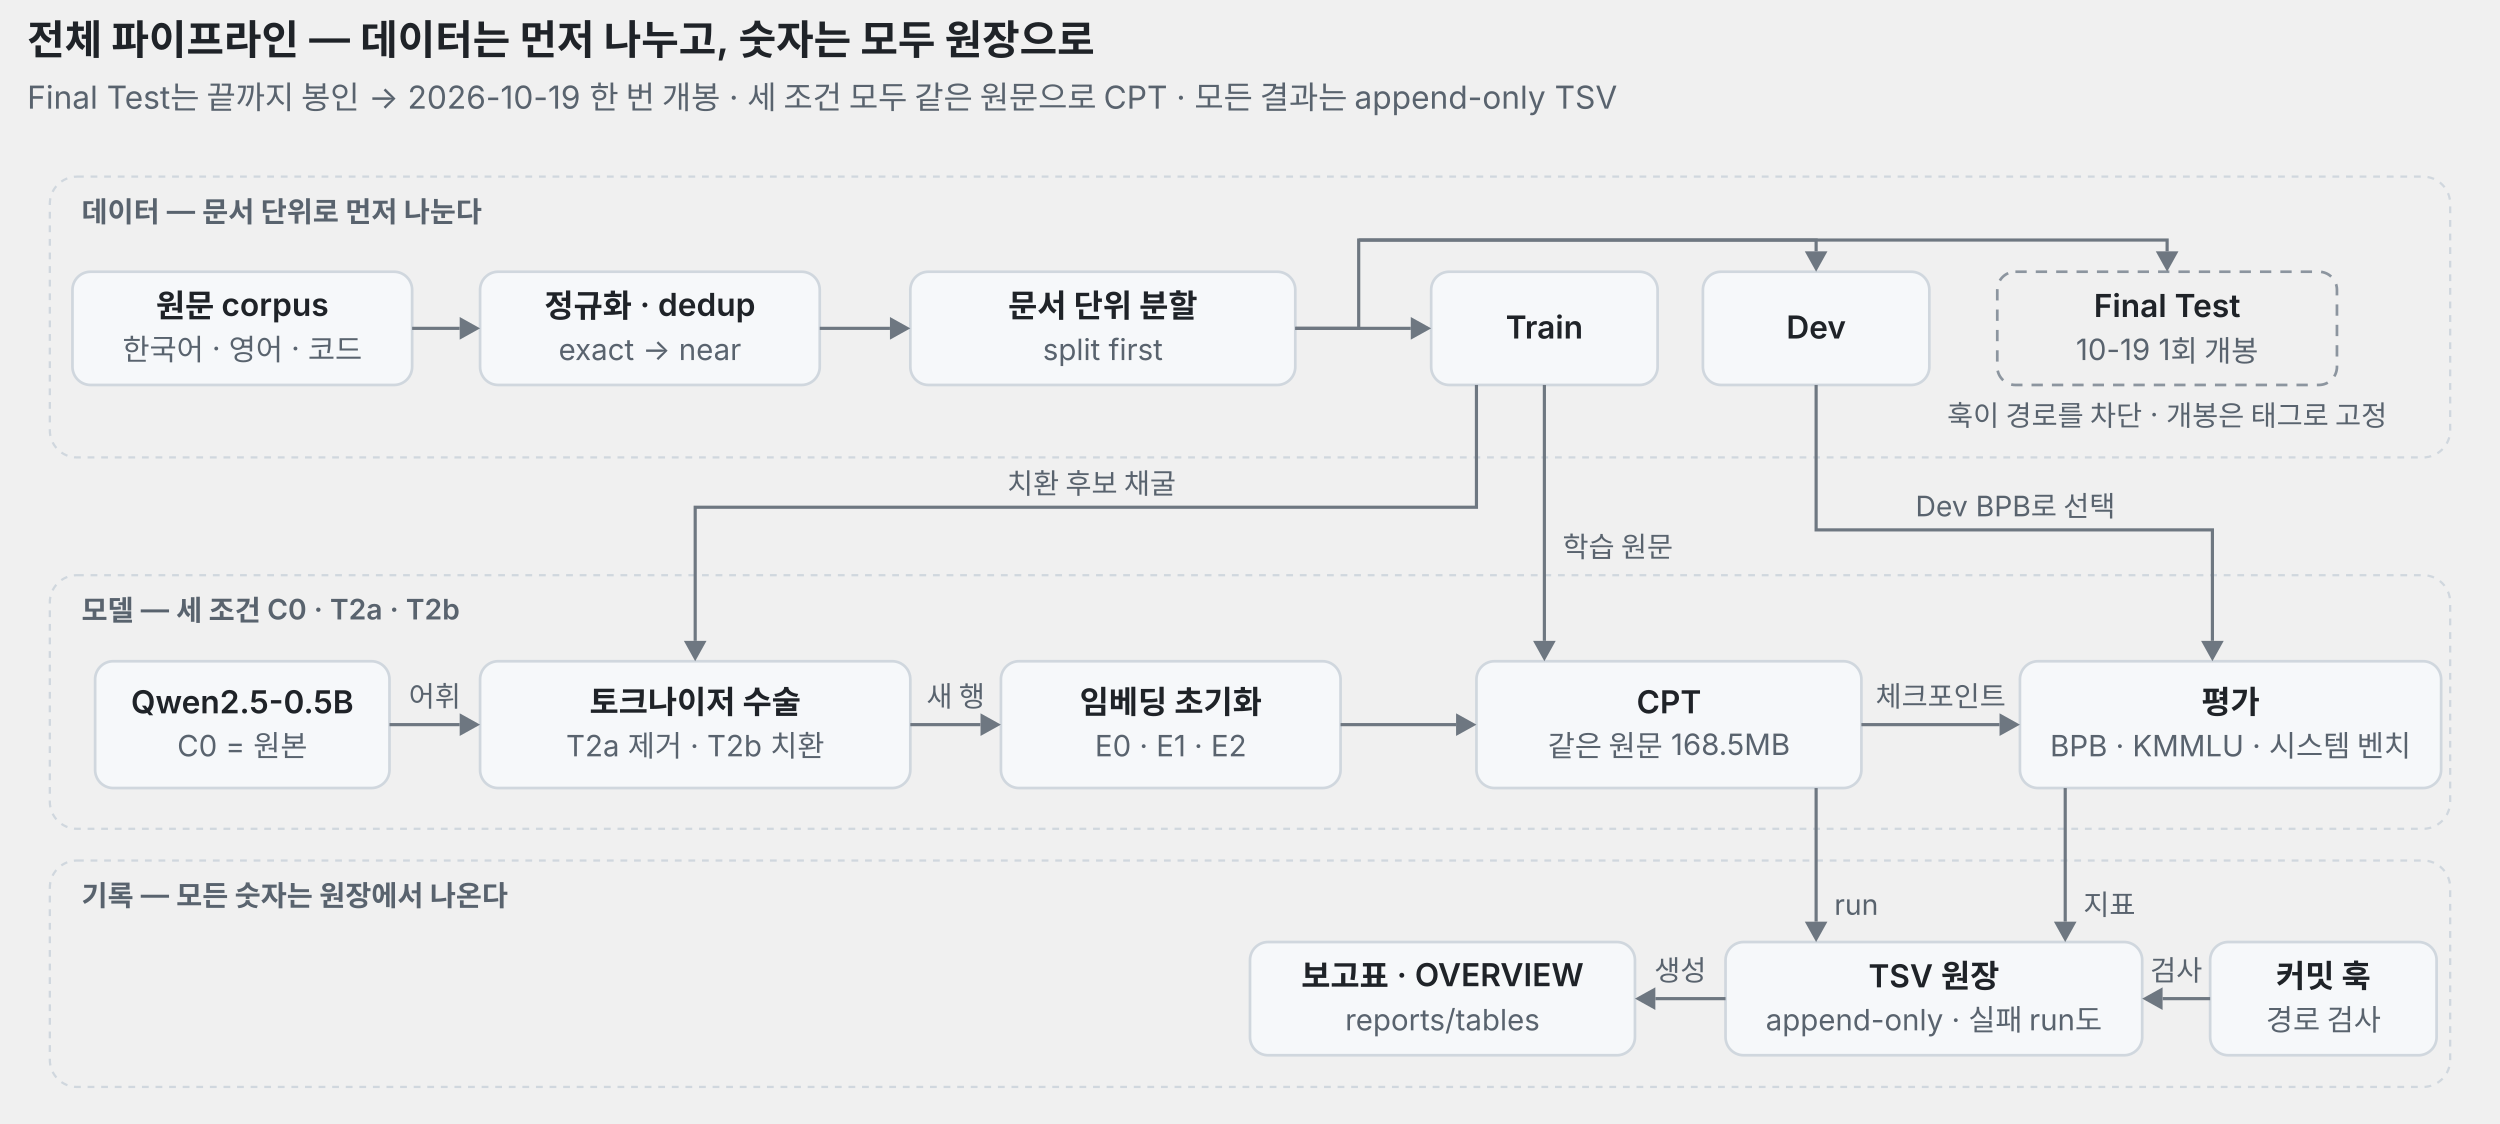
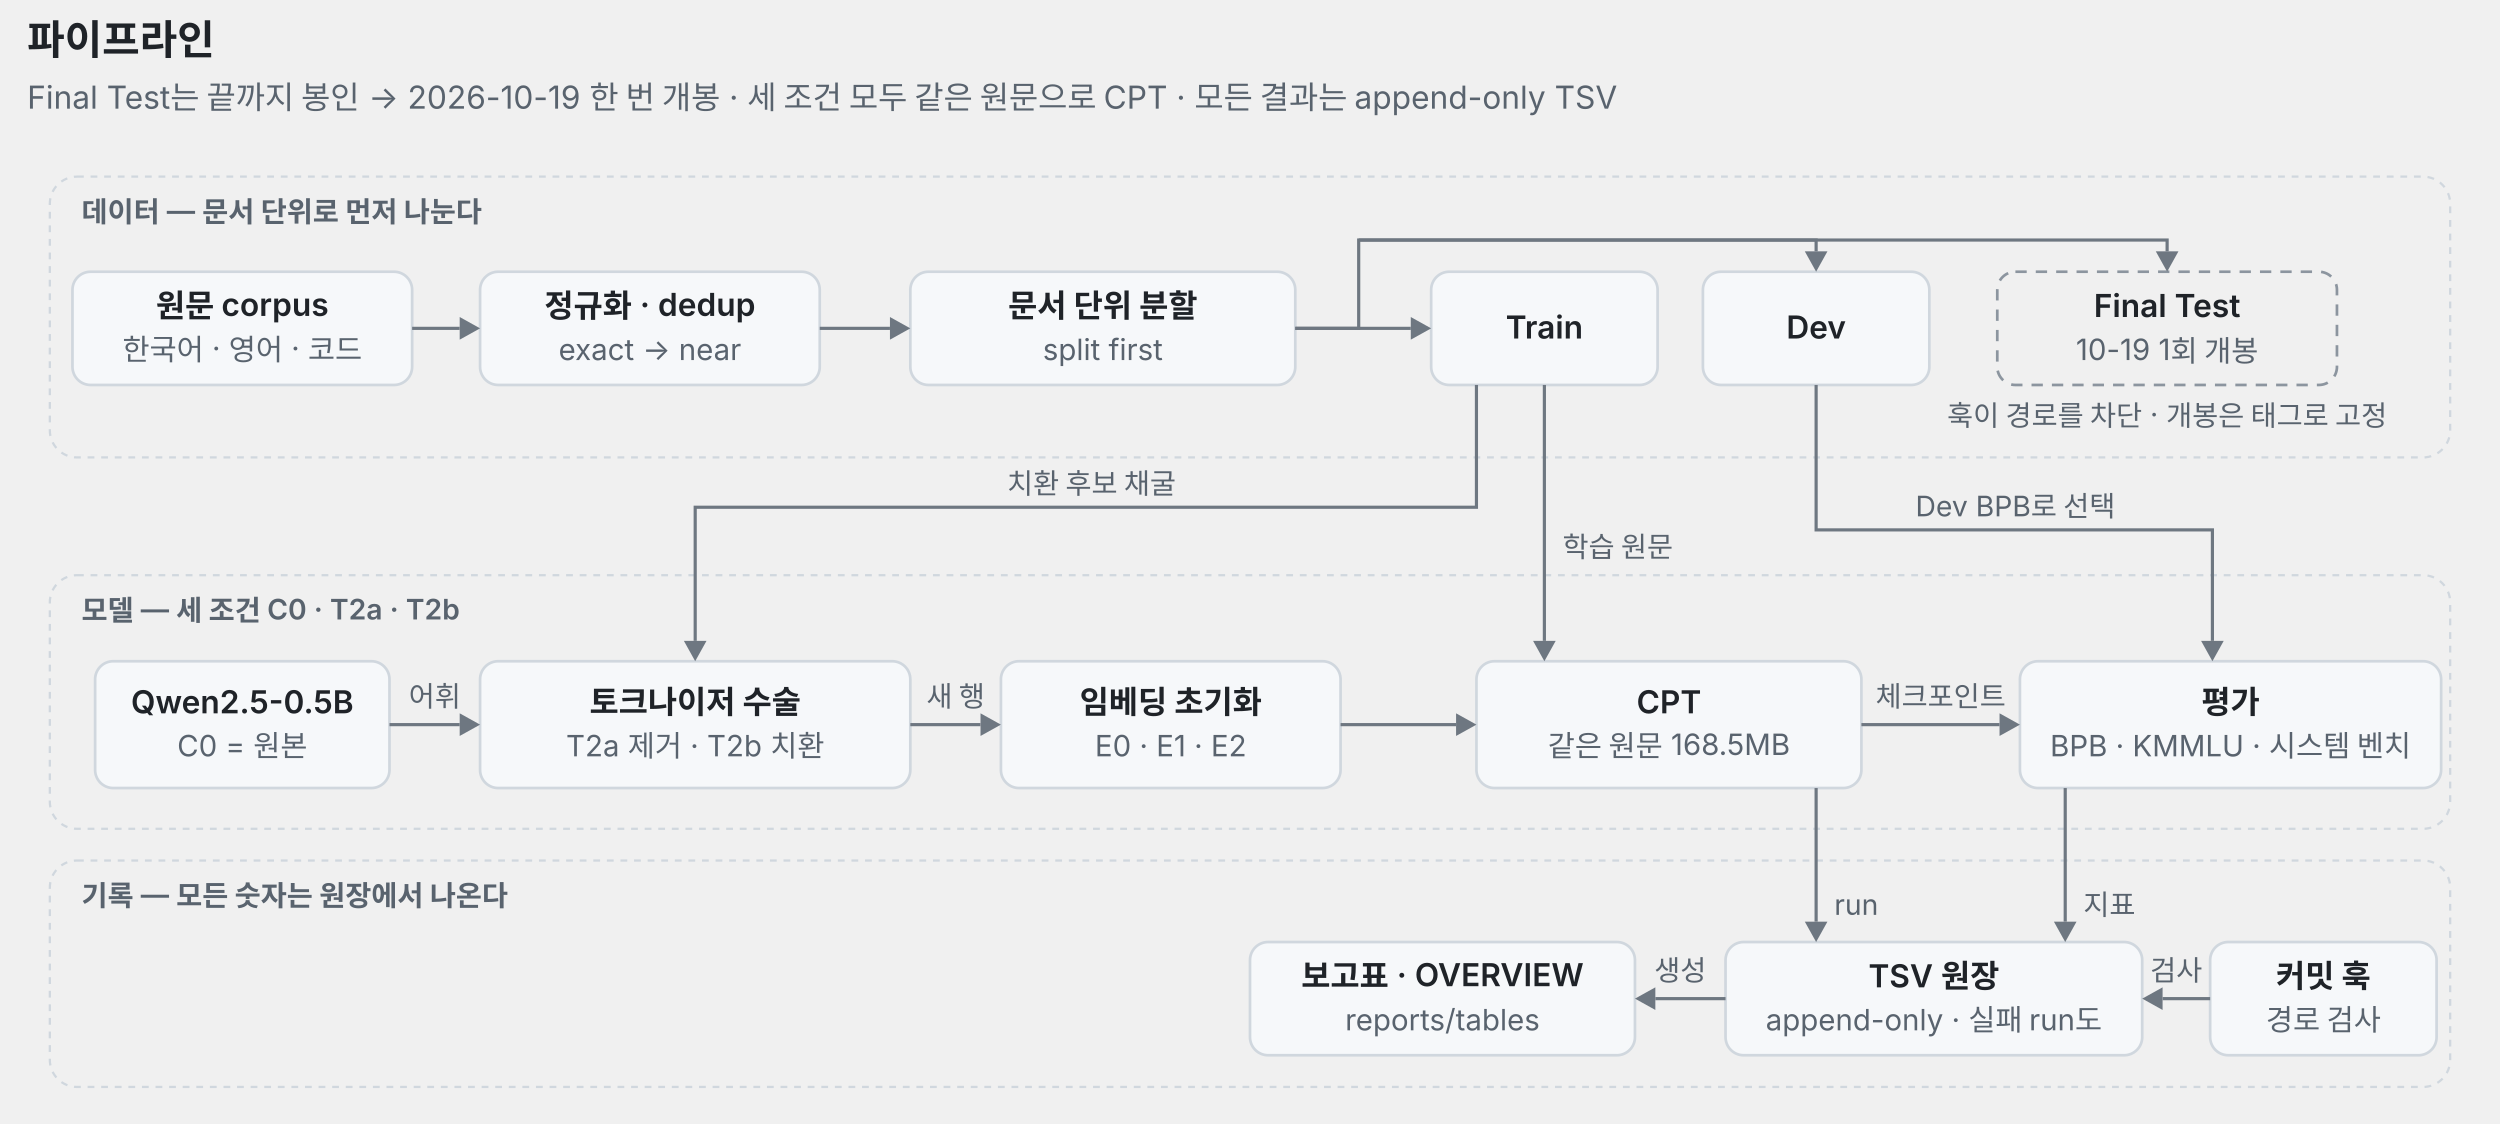
<svg xmlns="http://www.w3.org/2000/svg" viewBox="-12 0 1104 496" width="1104" height="496" role="img" aria-label="데이터를 문서 단위로 먼저 나누고(Final Test는 끝까지 봉인했다가 2026-10-19에 한 번 개봉), Qwen2.5-0.5B에 토크나이저 수술·임베딩 초기화·같은 원문 CPT·평가를 거친 뒤 모든 결과를 append-only TSV 원장에 남긴다">
  <style>
  text { font-family: system-ui, -apple-system, "Segoe UI", "Malgun Gothic", "Apple SD Gothic Neo", sans-serif; fill: #1f2328; }
  .ink { fill: #1f2328; } .sub { fill: #59636e; } .muted { fill: #818b98; } .lbl { fill: #59636e; }
  .grid { stroke: #eaeef2; stroke-width: 1; } .base { stroke: #afb8c1; stroke-width: 1; }
  .s1 { fill: #2a78d6; } .s2 { fill: #eb6834; } .s3 { fill: #1baf7a; } .s4 { fill: #eda100; }
  .s5 { fill: #e87ba4; } .s6 { fill: #008300; } .s7 { fill: #4a3aa7; } .s8 { fill: #e34948; }
  .dim { fill: #d0d7de; } .dim2 { fill: #8c959f; }
  .box  { fill: #f6f8fa; stroke: #d0d7de; stroke-width: 1.2; }
  .em   { fill: #e3eefb; stroke: #2a78d6; stroke-width: 1.6; }
  .mute { fill: #ffffff; stroke: #d0d7de; stroke-width: 1.2; }
  .k-auto { fill: #e0f5ec; stroke: #1baf7a; stroke-width: 1.4; }
  .k-man  { fill: #fdf3d8; stroke: #eda100; stroke-width: 1.4; }
  .k-todo { fill: none; stroke: #8c959f; stroke-width: 1.2; stroke-dasharray: 5 4; }
  .grp { fill: none; stroke: #d0d7de; stroke-width: 1; stroke-dasharray: 3 3; }
  .ln { stroke: #6e7781; stroke-width: 1.4; fill: none; } .ah { fill: #6e7781; }
  .ln-em { stroke: #2a78d6; stroke-width: 2; fill: none; } .ah-em { fill: #2a78d6; }
  .dash { stroke-dasharray: 5 4; }
  @media (prefers-color-scheme: dark) {
    text, .ink { fill: #e6edf3; } .sub, .lbl { fill: #9198a1; } .muted { fill: #8b949e; }
    .grid { stroke: #262c36; } .base { stroke: #59636e; }
    .s1 { fill: #3987e5; } .s2 { fill: #d95926; } .s3 { fill: #199e70; } .s4 { fill: #c98500; }
    .s5 { fill: #d55181; } .s6 { fill: #008300; } .s7 { fill: #9085e9; } .s8 { fill: #e66767; }
    .dim { fill: #3d444d; } .dim2 { fill: #6e7681; }
    .box  { fill: #161b22; stroke: #3d444d; }
    .em   { fill: #0f2340; stroke: #3987e5; }
    .mute { fill: #0d1117; stroke: #3d444d; }
    .k-auto { fill: #0c2a1f; stroke: #199e70; } .k-man { fill: #2e2408; stroke: #c98500; } .k-todo { stroke: #6e7681; }
    .grp { stroke: #3d444d; }
    .ln { stroke: #8b949e; } .ah { fill: #8b949e; } .ln-em { stroke: #3987e5; } .ah-em { fill: #3987e5; }
  }
</style>
-   <text x="0" y="24" font-size="18" font-weight="600" class="ink">전체 파이프라인 — 데이터는 먼저 나누고, 숫자는 모두 원장으로</text>
+   <text x="0" y="24" font-size="18" font-weight="600" class="ink">파이프라인</text>
  <text x="0" y="48" font-size="14" class="sub">Final Test는 끝까지 봉인 → 2026-10-19 한 번 개봉 · 세 조건 모두 같은 원문으로 CPT · 모든 결과는 append-only TSV</text>
  <g transform="translate(0,64)">
    <rect class="grp" x="10" y="14" width="1060" height="124" rx="12" />
    <text x="24" y="34" font-size="12.5" class="lbl" font-weight="600">데이터 — 문서 단위로 먼저 나눈다</text>
    <rect class="box" x="20" y="56" width="150" height="50" rx="8" />
    <text x="95" y="76" font-size="14" text-anchor="middle" font-weight="600" class="ink">원문 corpus</text>
    <text x="95" y="95" font-size="13" text-anchor="middle" class="sub">한국어 · 영어 · 코드</text>
    <rect class="box" x="200" y="56" width="150" height="50" rx="8" />
    <text x="275" y="76" font-size="14" text-anchor="middle" font-weight="600" class="ink">정규화 · dedup</text>
    <text x="275" y="95" font-size="13" text-anchor="middle" class="sub">exact → near</text>
    <rect class="box" x="390" y="56" width="170" height="50" rx="8" />
    <text x="475" y="76" font-size="14" text-anchor="middle" font-weight="600" class="ink">문서 단위 분할</text>
    <text x="475" y="95" font-size="13" text-anchor="middle" class="sub">split first</text>
    <rect class="box" x="620" y="56" width="100" height="50" rx="8" />
    <text x="670" y="85.5" font-size="14" text-anchor="middle" font-weight="600" class="ink">Train</text>
    <rect class="box" x="740" y="56" width="100" height="50" rx="8" />
    <text x="790" y="85.5" font-size="14" text-anchor="middle" font-weight="600" class="ink">Dev</text>
    <rect class="k-todo" x="870" y="56" width="150" height="50" rx="8" />
    <text x="945" y="76" font-size="14" text-anchor="middle" font-weight="600" class="ink">Final Test</text>
    <text x="945" y="95" font-size="13" text-anchor="middle" class="sub">10-19 1회 개봉</text>
    <polyline class="ln" points="170,81 191,81" />
    <polygon class="ah" points="200,81 191,76 191,86" />
    <polyline class="ln" points="350,81 381,81" />
    <polygon class="ah" points="390,81 381,76 381,86" />
    <polyline class="ln" points="560,81 611,81" />
    <polygon class="ah" points="620,81 611,76 611,86" />
    <polyline class="ln" points="560,81 588,81 588,42 790,42 790,47" />
    <polygon class="ah" points="790,56 795,47 785,47" />
    <polyline class="ln" points="588,42 945,42 945,47" />
    <polygon class="ah" points="945,56 950,47 940,47" />
    <text x="945" y="124" font-size="12.5" text-anchor="middle" class="lbl">훅이 경로를 차단 · 개봉은 태그로 고정</text>
    <rect class="grp" x="10" y="190" width="1060" height="112" rx="12" />
    <text x="24" y="210" font-size="12.5" class="lbl" font-weight="600">모델 — 세 조건 C0 · T2a · T2b</text>
    <rect class="box" x="30" y="228" width="130" height="56" rx="8" />
    <text x="95" y="251" font-size="14" text-anchor="middle" font-weight="600" class="ink">Qwen2.5-0.5B</text>
    <text x="95" y="270" font-size="13" text-anchor="middle" class="sub">C0 = 원본</text>
    <rect class="box" x="200" y="228" width="190" height="56" rx="8" />
    <text x="295" y="251" font-size="14" text-anchor="middle" font-weight="600" class="ink">토크나이저 수술</text>
    <text x="295" y="270" font-size="13" text-anchor="middle" class="sub">T2a 제거 · T2b 치환</text>
    <rect class="box" x="430" y="228" width="150" height="56" rx="8" />
    <text x="505" y="251" font-size="14" text-anchor="middle" font-weight="600" class="ink">임베딩 초기화</text>
    <text x="505" y="270" font-size="13" text-anchor="middle" class="sub">E0 · E1 · E2</text>
    <rect class="box" x="640" y="228" width="170" height="56" rx="8" />
    <text x="725" y="251" font-size="14" text-anchor="middle" font-weight="600" class="ink">CPT</text>
    <text x="725" y="270" font-size="13" text-anchor="middle" class="sub">같은 원문 168.5MB</text>
    <rect class="box" x="880" y="228" width="186" height="56" rx="8" />
    <text x="973" y="251" font-size="14" text-anchor="middle" font-weight="600" class="ink">평가</text>
    <text x="973" y="270" font-size="13" text-anchor="middle" class="sub">BPB · KMMLU · 시스템 벤치</text>
    <polyline class="ln" points="160,256 191,256" />
    <polygon class="ah" points="200,256 191,251 191,261" />
    <text x="180" y="248" font-size="12.5" class="lbl" text-anchor="middle">어휘</text>
    <polyline class="ln" points="390,256 421,256" />
    <polygon class="ah" points="430,256 421,251 421,261" />
    <text x="410" y="248" font-size="12.5" class="lbl" text-anchor="middle">새 행</text>
    <polyline class="ln" points="580,256 631,256" />
    <polygon class="ah" points="640,256 631,251 631,261" />
    <polyline class="ln" points="810,256 871,256" />
    <polygon class="ah" points="880,256 871,251 871,261" />
    <text x="845" y="248" font-size="12.5" class="lbl" text-anchor="middle">체크포인트</text>
    <polyline class="ln" points="670,106 670,219" />
    <polygon class="ah" points="670,228 675,219 665,219" />
    <text x="678" y="182" font-size="12.5" class="lbl">학습 원문</text>
    <polyline class="ln" points="640,106 640,160 295,160 295,219" />
    <polygon class="ah" points="295,228 300,219 290,219" />
    <text x="470" y="154" font-size="12.5" class="lbl" text-anchor="middle">치환 후보 채굴</text>
    <polyline class="ln" points="790,106 790,170 965,170 965,219" />
    <polygon class="ah" points="965,228 970,219 960,219" />
    <text x="878" y="164" font-size="12.5" class="lbl" text-anchor="middle">Dev BPB로 선택</text>
    <rect class="grp" x="10" y="316" width="1060" height="100" rx="12" />
    <text x="24" y="336" font-size="12.5" class="lbl" font-weight="600">기록 — 모든 숫자는 원장에서 나온다</text>
    <rect class="box" x="540" y="352" width="170" height="50" rx="8" />
    <text x="625" y="372" font-size="14" text-anchor="middle" font-weight="600" class="ink">보고표 · OVERVIEW</text>
    <text x="625" y="391" font-size="13" text-anchor="middle" class="sub">reports/tables</text>
    <rect class="box" x="750" y="352" width="184" height="50" rx="8" />
    <text x="842" y="372" font-size="14" text-anchor="middle" font-weight="600" class="ink">TSV 원장</text>
    <text x="842" y="391" font-size="13" text-anchor="middle" class="sub">append-only · 실패 run도</text>
    <rect class="box" x="964" y="352" width="100" height="50" rx="8" />
    <text x="1014" y="372" font-size="14" text-anchor="middle" font-weight="600" class="ink">커밋 훅</text>
    <text x="1014" y="391" font-size="13" text-anchor="middle" class="sub">경로 검사</text>
    <polyline class="ln" points="790,284 790,343" />
    <polygon class="ah" points="790,352 795,343 785,343" />
    <text x="798" y="340" font-size="12.5" class="lbl">run</text>
    <polyline class="ln" points="900,284 900,343" />
    <polygon class="ah" points="900,352 905,343 895,343" />
    <text x="908" y="340" font-size="12.5" class="lbl">지표</text>
    <polyline class="ln" points="750,377 719,377" />
    <polygon class="ah" points="710,377 719,382 719,372" />
    <text x="730" y="369" font-size="12.5" class="lbl" text-anchor="middle">생성</text>
    <polyline class="ln" points="964,377 943,377" />
    <polygon class="ah" points="934,377 943,382 943,372" />
    <text x="949" y="369" font-size="12.5" class="lbl" text-anchor="middle">검사</text>
  </g>
</svg>
